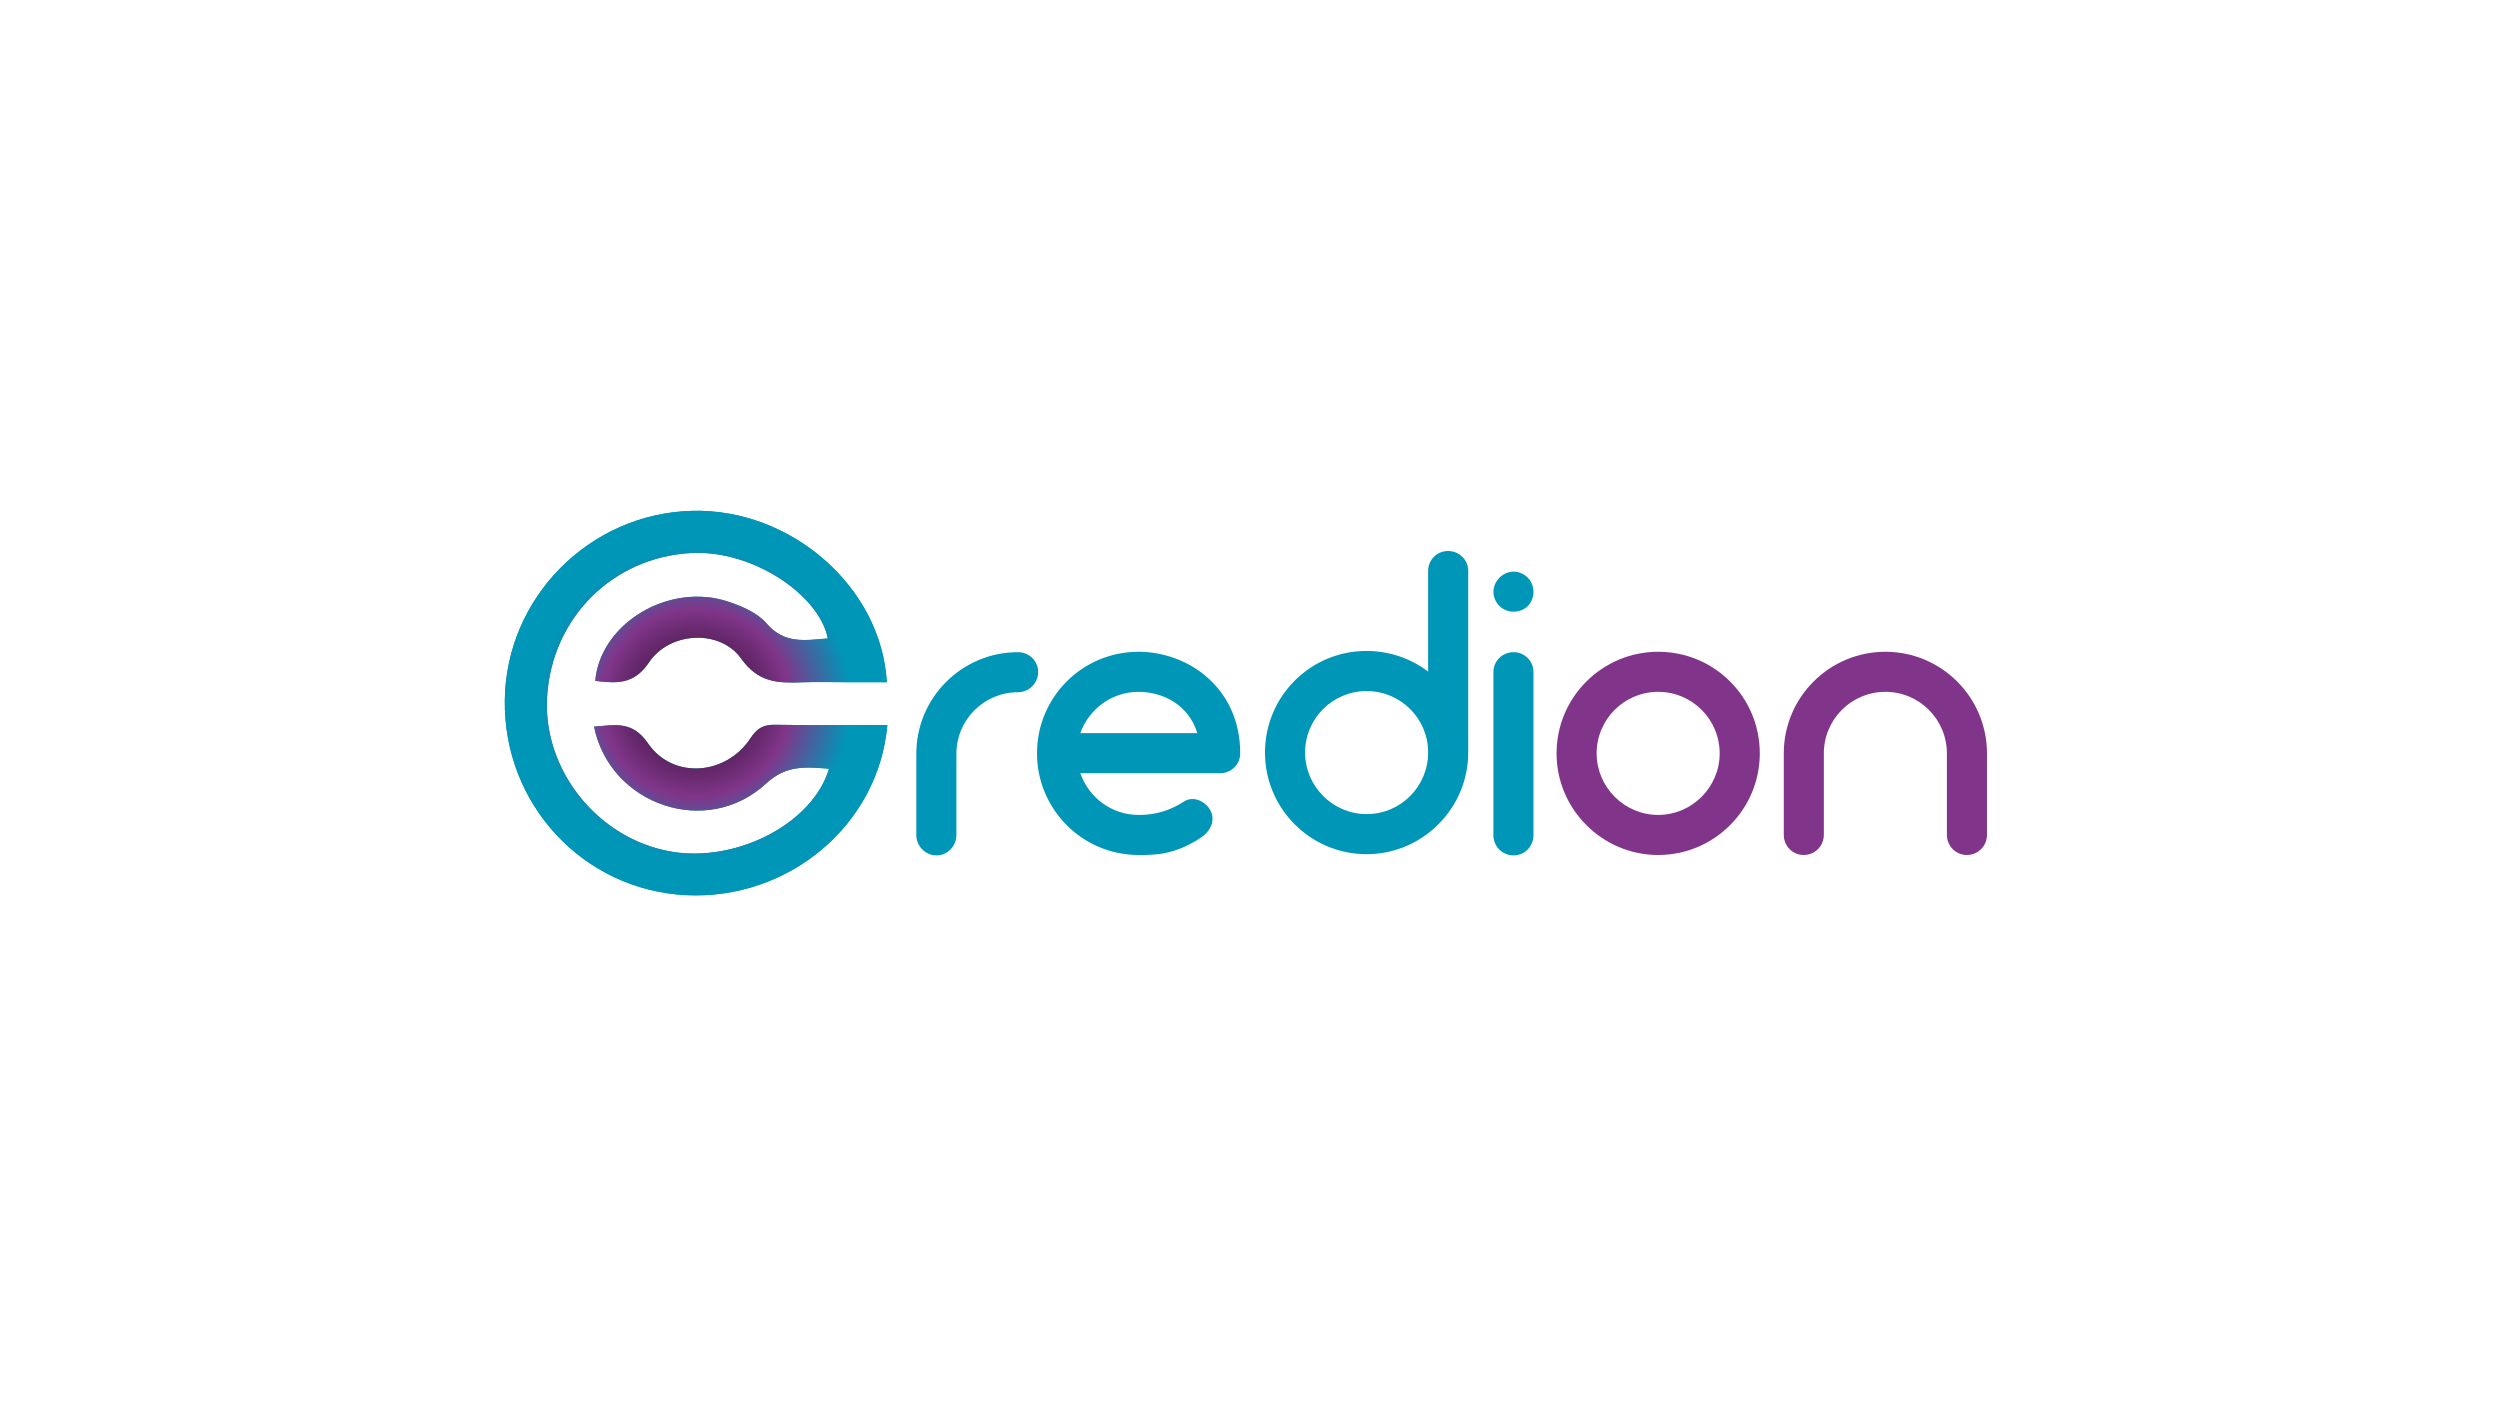
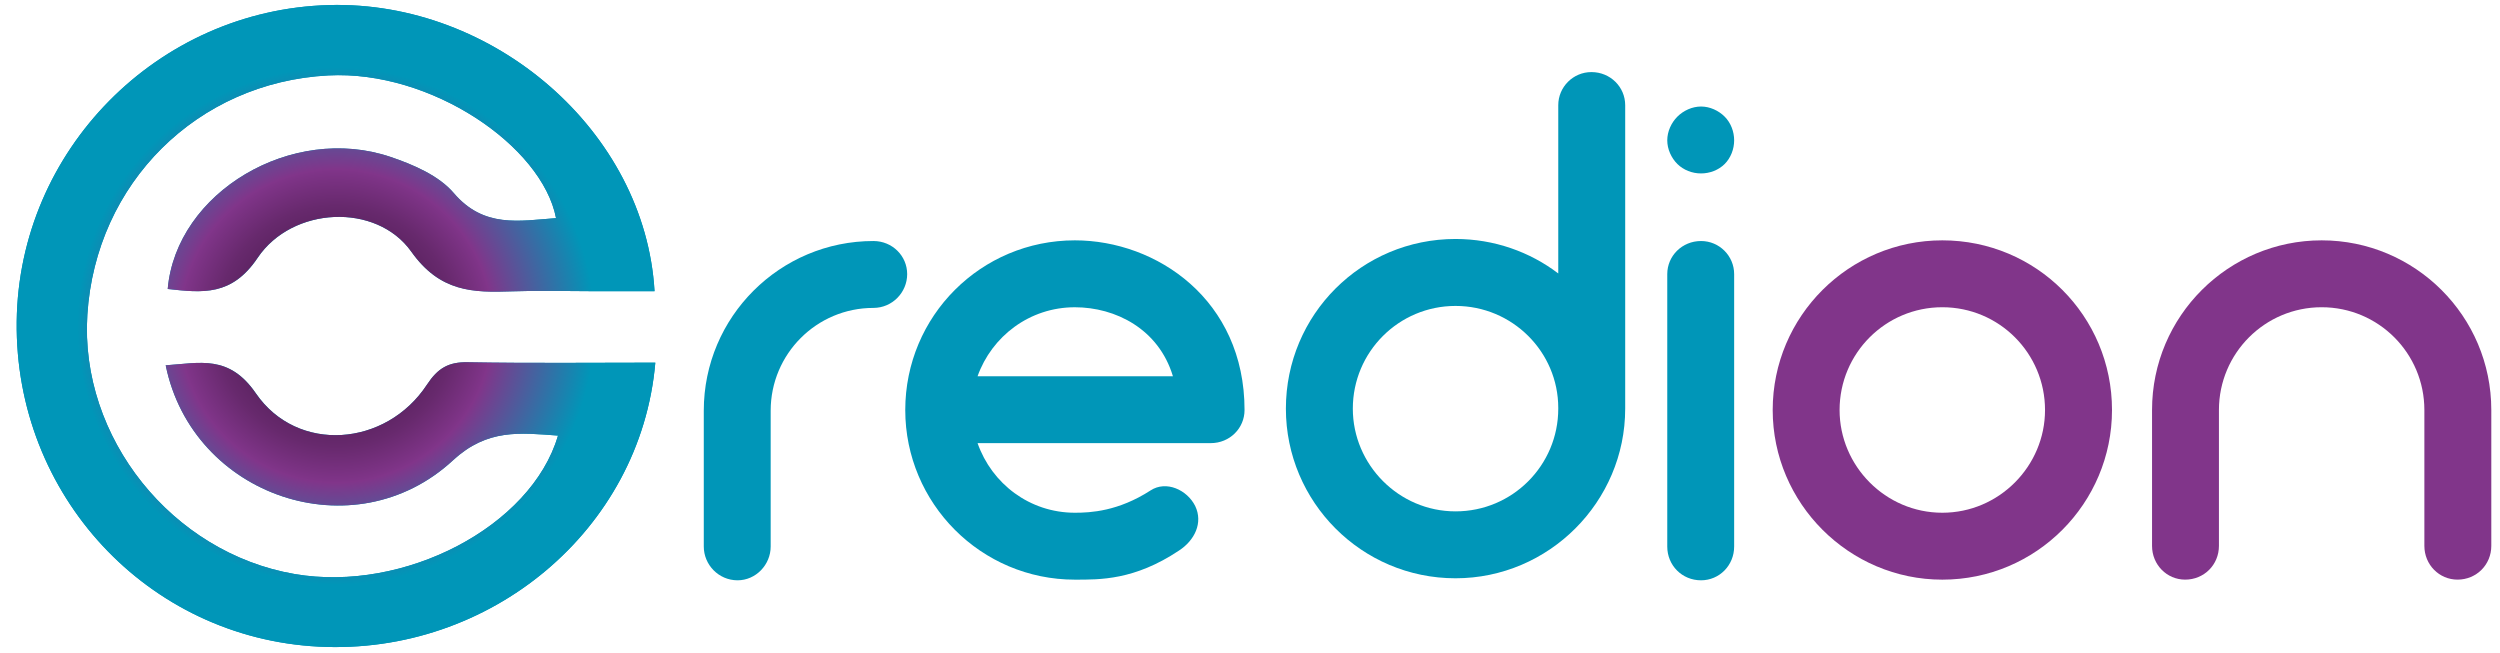
- <svg xmlns="http://www.w3.org/2000/svg" version="1.1" id="Capa_1" x="0px" y="0px" viewBox="0 0 1920 1080" style="enable-background:new 0 0 1920 1080;" xml:space="preserve">
+ <svg xmlns="http://www.w3.org/2000/svg" version="1.1" viewBox="380 390 1150 300" xml:space="preserve">
  <style type="text/css">
- 	.st0{fill:#0096B8;}
- 	.st1{fill:url(#SVGID_1_);}
- 	.st2{fill:#81358A;}
+     .st0{fill:#0096B8;}
+     .st1{fill:url(#SVGID_1_);}
+     .st2{fill:#81358A;}
</style>
  <g>
-     <path class="st0" d="M681.45,556.82c-29.32,0-57.76,0.33-86.18-0.2c-8.9-0.17-13.86,2.72-18.84,10.3   c-18.81,28.64-59.62,31.83-78.72,4.02c-12.3-17.91-25.84-13.97-41.48-12.9c12.28,60.3,86.61,85.84,132.17,43.69   c15.76-14.57,30.82-12.62,48.3-11.36c-12.31,41.92-70.85,72.32-121.11,63.69c-56.5-9.7-99-62.88-95.39-119.35   c3.86-60.48,50.55-106.84,110.8-110.01c47.28-2.49,98.4,32.47,104.79,65.64c-16.99,1.27-33.23,4.65-47.05-11.54   c-6.84-8.02-18.55-13.05-29.02-16.6c-45.42-15.42-98.65,16.24-102.56,60.73c16.08,1.8,29.53,3.28,41.36-14.33   c15.87-23.63,54.57-25.53,70.69-2.84c13.17,18.53,28.23,18.92,46.42,18.26c12.28-0.45,24.6-0.07,36.9-0.07c9.5,0,19,0,28.57,0   C676.8,450.31,607,390.27,531.37,392.32c-78.92,2.14-142.74,66.77-143.69,145.52c-0.97,79.83,60.09,145.57,138.96,149.61   C605.17,691.48,674.75,633.98,681.45,556.82z" />
+     <path class="st0" d="M681.45,556.82c-29.32,0-57.76,0.33-86.18-0.2c-8.9-0.17-13.86,2.72-18.84,10.3         c-18.81,28.64-59.62,31.83-78.72,4.02c-12.3-17.91-25.84-13.97-41.48-12.9c12.28,60.3,86.61,85.84,132.17,43.69         c15.76-14.57,30.82-12.62,48.3-11.36c-12.31,41.92-70.85,72.32-121.11,63.69c-56.5-9.7-99-62.88-95.39-119.35         c3.86-60.48,50.55-106.84,110.8-110.01c47.28-2.49,98.4,32.47,104.79,65.64c-16.99,1.27-33.23,4.65-47.05-11.54         c-6.84-8.02-18.55-13.05-29.02-16.6c-45.42-15.42-98.65,16.24-102.56,60.73c16.08,1.8,29.53,3.28,41.36-14.33         c15.87-23.63,54.57-25.53,70.69-2.84c13.17,18.53,28.23,18.92,46.42,18.26c12.28-0.45,24.6-0.07,36.9-0.07c9.5,0,19,0,28.57,0         C676.8,450.31,607,390.27,531.37,392.32c-78.92,2.14-142.74,66.77-143.69,145.52c-0.97,79.83,60.09,145.57,138.96,149.61         C605.17,691.48,674.75,633.98,681.45,556.82z" />
    <radialGradient id="SVGID_1_" cx="534.554" cy="539.965" r="147.294" gradientUnits="userSpaceOnUse">
      <stop offset="0.205" style="stop-color:#531F57" />
      <stop offset="0.278" style="stop-color:#58215D" />
      <stop offset="0.375" style="stop-color:#67296D" />
      <stop offset="0.483" style="stop-color:#7F3488" />
      <stop offset="0.489" style="stop-color:#81358A" />
      <stop offset="0.808" style="stop-color:#0096B8" />
    </radialGradient>
-     <path class="st1" d="M681.45,556.82c-6.7,77.16-76.28,134.66-154.82,130.64c-78.87-4.04-139.93-69.78-138.96-149.61   c0.95-78.75,64.77-143.38,143.69-145.52c75.63-2.05,145.44,57.99,149.72,131.62c-9.57,0-19.07,0-28.57,0   c-12.3,0-24.61-0.38-36.9,0.07c-18.19,0.66-33.25,0.28-46.42-18.26c-16.12-22.69-54.82-20.79-70.69,2.84   c-11.83,17.61-25.28,16.14-41.36,14.33c3.9-44.49,57.14-76.15,102.56-60.73c10.47,3.55,22.18,8.58,29.02,16.6   c13.82,16.19,30.05,12.81,47.05,11.54c-6.39-33.17-57.51-68.13-104.79-65.64c-60.26,3.17-106.94,49.53-110.8,110.01   c-3.61,56.48,38.89,109.65,95.39,119.35c50.26,8.63,108.81-21.77,121.11-63.69c-17.47-1.27-32.54-3.22-48.3,11.36   c-45.56,42.14-119.89,16.61-132.17-43.69c15.64-1.06,29.18-5.01,41.48,12.9c19.1,27.81,59.91,24.61,78.72-4.02   c4.98-7.58,9.94-10.47,18.84-10.3C623.69,557.15,652.13,556.82,681.45,556.82z" />
+     <path class="st1" d="M681.45,556.82c-6.7,77.16-76.28,134.66-154.82,130.64c-78.87-4.04-139.93-69.78-138.96-149.61         c0.95-78.75,64.77-143.38,143.69-145.52c75.63-2.05,145.44,57.99,149.72,131.62c-9.57,0-19.07,0-28.57,0         c-12.3,0-24.61-0.38-36.9,0.07c-18.19,0.66-33.25,0.28-46.42-18.26c-16.12-22.69-54.82-20.79-70.69,2.84         c-11.83,17.61-25.28,16.14-41.36,14.33c3.9-44.49,57.14-76.15,102.56-60.73c10.47,3.55,22.18,8.58,29.02,16.6         c13.82,16.19,30.05,12.81,47.05,11.54c-6.39-33.17-57.51-68.13-104.79-65.64c-60.26,3.17-106.94,49.53-110.8,110.01         c-3.61,56.48,38.89,109.65,95.39,119.35c50.26,8.63,108.81-21.77,121.11-63.69c-17.47-1.27-32.54-3.22-48.3,11.36         c-45.56,42.14-119.89,16.61-132.17-43.69c15.64-1.06,29.18-5.01,41.48,12.9c19.1,27.81,59.91,24.61,78.72-4.02         c4.98-7.58,9.94-10.47,18.84-10.3C623.69,557.15,652.13,556.82,681.45,556.82z" />
  </g>
  <g>
-     <path class="st0" d="M797.3,516.1c0,8.4-6.83,15.54-15.54,15.54c-26.1,0-47.25,21.15-47.25,47.28v62.48   c0,8.4-6.83,15.54-15.23,15.54c-8.71,0-15.54-7.15-15.54-15.54v-62.48c0-43.24,35.13-78.05,78.03-78.05   C790.47,500.87,797.3,507.7,797.3,516.1z" />
-     <path class="st0" d="M952.49,578.61c0,8.4-6.83,15.23-15.54,15.23H829.68c6.54,18.65,23.94,32.02,44.78,32.02   c7.15,0,19.9-0.63,34.81-10.27c7.15-4.67,16.79-0.31,20.52,7.17c3.73,7.77-0.31,15.86-7.46,20.5   c-20.52,13.69-36.38,13.38-47.88,13.38c-43.21,0-78.03-35.13-78.03-78.03c0-43.24,34.81-78.05,78.03-78.05   C912.06,500.56,952.49,527.91,952.49,578.61z M829.68,563.07h89.86c-6.54-21.77-26.44-31.73-45.09-31.73   C853.62,531.33,836.23,544.71,829.68,563.07z" />
-     <path class="st0" d="M1096.8,515.79v-77.4c0-8.4,6.86-15.23,15.25-15.23c8.69,0,15.54,6.83,15.54,15.23v139.28v0.31   c0,42.9-35.15,78.03-78.05,78.03c-43.21,0-78.03-35.13-78.03-78.03c0-43.21,34.81-78.05,78.03-78.05   C1067.28,499.93,1083.76,505.85,1096.8,515.79z M1096.8,577.98v-0.31c0-25.82-21.12-46.94-47.25-46.94   c-26.1,0-47.25,21.12-47.25,47.25c0,25.79,21.15,47.25,47.25,47.25C1075.67,625.24,1096.8,604.09,1096.8,577.98z" />
-     <path class="st0" d="M1151.58,465.43c-2.79-2.79-4.64-6.83-4.64-10.88s1.85-8.08,4.64-10.88c2.81-2.82,6.86-4.67,10.9-4.67   c4.04,0,8.08,1.85,10.88,4.67c2.79,2.79,4.35,6.83,4.35,10.88s-1.56,8.08-4.35,10.88c-2.79,2.79-6.83,4.35-10.88,4.35   C1158.44,469.79,1154.4,468.22,1151.58,465.43z M1146.94,641.41V516.1c0-8.4,6.83-15.23,15.54-15.23c8.4,0,15.23,6.83,15.23,15.23   v125.3c0,8.71-6.83,15.54-15.23,15.54C1153.77,656.95,1146.94,650.11,1146.94,641.41z" />
-     <path class="st2" d="M1195.44,578.61c0-43.24,35.13-78.05,78.03-78.05c43.21,0,78.05,34.81,78.05,78.05   c0,42.9-34.84,78.03-78.05,78.03C1230.57,656.64,1195.44,621.51,1195.44,578.61z M1226.21,578.61c0,25.79,21.15,47.25,47.25,47.25   c26.13,0,47.25-21.46,47.25-47.25c0-26.13-21.12-47.28-47.25-47.28C1247.36,531.33,1226.21,552.48,1226.21,578.61z" />
-     <path class="st2" d="M1526,578.61v62.48c0,8.71-6.86,15.54-15.54,15.54c-8.4,0-15.25-6.83-15.25-15.54v-62.48   c0-26.13-21.12-47.28-47.25-47.28c-26.1,0-47.25,21.15-47.25,47.28v62.48c0,8.71-6.83,15.54-15.54,15.54   c-8.4,0-15.23-6.83-15.23-15.54v-62.48c0-43.24,35.13-78.05,78.03-78.05C1490.87,500.56,1526,535.37,1526,578.61z" />
+     <path class="st0" d="M797.3,516.1c0,8.4-6.83,15.54-15.54,15.54c-26.1,0-47.25,21.15-47.25,47.28v62.48         c0,8.4-6.83,15.54-15.23,15.54c-8.71,0-15.54-7.15-15.54-15.54v-62.48c0-43.24,35.13-78.05,78.03-78.05         C790.47,500.87,797.3,507.7,797.3,516.1z" />
+     <path class="st0" d="M952.49,578.61c0,8.4-6.83,15.23-15.54,15.23H829.68c6.54,18.65,23.94,32.02,44.78,32.02         c7.15,0,19.9-0.63,34.81-10.27c7.15-4.67,16.79-0.31,20.52,7.17c3.73,7.77-0.31,15.86-7.46,20.5         c-20.52,13.69-36.38,13.38-47.88,13.38c-43.21,0-78.03-35.13-78.03-78.03c0-43.24,34.81-78.05,78.03-78.05         C912.06,500.56,952.49,527.91,952.49,578.61z M829.68,563.07h89.86c-6.54-21.77-26.44-31.73-45.09-31.73         C853.62,531.33,836.23,544.71,829.68,563.07z" />
+     <path class="st0" d="M1096.8,515.79v-77.4c0-8.4,6.86-15.23,15.25-15.23c8.69,0,15.54,6.83,15.54,15.23v139.28v0.31         c0,42.9-35.15,78.03-78.05,78.03c-43.21,0-78.03-35.13-78.03-78.03c0-43.21,34.81-78.05,78.03-78.05         C1067.28,499.93,1083.76,505.85,1096.8,515.79z M1096.8,577.98v-0.31c0-25.82-21.12-46.94-47.25-46.94         c-26.1,0-47.25,21.12-47.25,47.25c0,25.79,21.15,47.25,47.25,47.25C1075.67,625.24,1096.8,604.09,1096.8,577.98z" />
+     <path class="st0" d="M1151.58,465.43c-2.79-2.79-4.64-6.83-4.64-10.88s1.85-8.08,4.64-10.88c2.81-2.82,6.86-4.67,10.9-4.67         c4.04,0,8.08,1.85,10.88,4.67c2.79,2.79,4.35,6.83,4.35,10.88s-1.56,8.08-4.35,10.88c-2.79,2.79-6.83,4.35-10.88,4.35         C1158.44,469.79,1154.4,468.22,1151.58,465.43z M1146.94,641.41V516.1c0-8.4,6.83-15.23,15.54-15.23c8.4,0,15.23,6.83,15.23,15.23         v125.3c0,8.71-6.83,15.54-15.23,15.54C1153.77,656.95,1146.94,650.11,1146.94,641.41z" />
+     <path class="st2" d="M1195.44,578.61c0-43.24,35.13-78.05,78.03-78.05c43.21,0,78.05,34.81,78.05,78.05         c0,42.9-34.84,78.03-78.05,78.03C1230.57,656.64,1195.44,621.51,1195.44,578.61z M1226.21,578.61c0,25.79,21.15,47.25,47.25,47.25         c26.13,0,47.25-21.46,47.25-47.25c0-26.13-21.12-47.28-47.25-47.28C1247.36,531.33,1226.21,552.48,1226.21,578.61z" />
+     <path class="st2" d="M1526,578.61v62.48c0,8.71-6.86,15.54-15.54,15.54c-8.4,0-15.25-6.83-15.25-15.54v-62.48         c0-26.13-21.12-47.28-47.25-47.28c-26.1,0-47.25,21.15-47.25,47.28v62.48c0,8.71-6.83,15.54-15.54,15.54         c-8.4,0-15.23-6.83-15.23-15.54v-62.48c0-43.24,35.13-78.05,78.03-78.05C1490.87,500.56,1526,535.37,1526,578.61z" />
  </g>
</svg>
